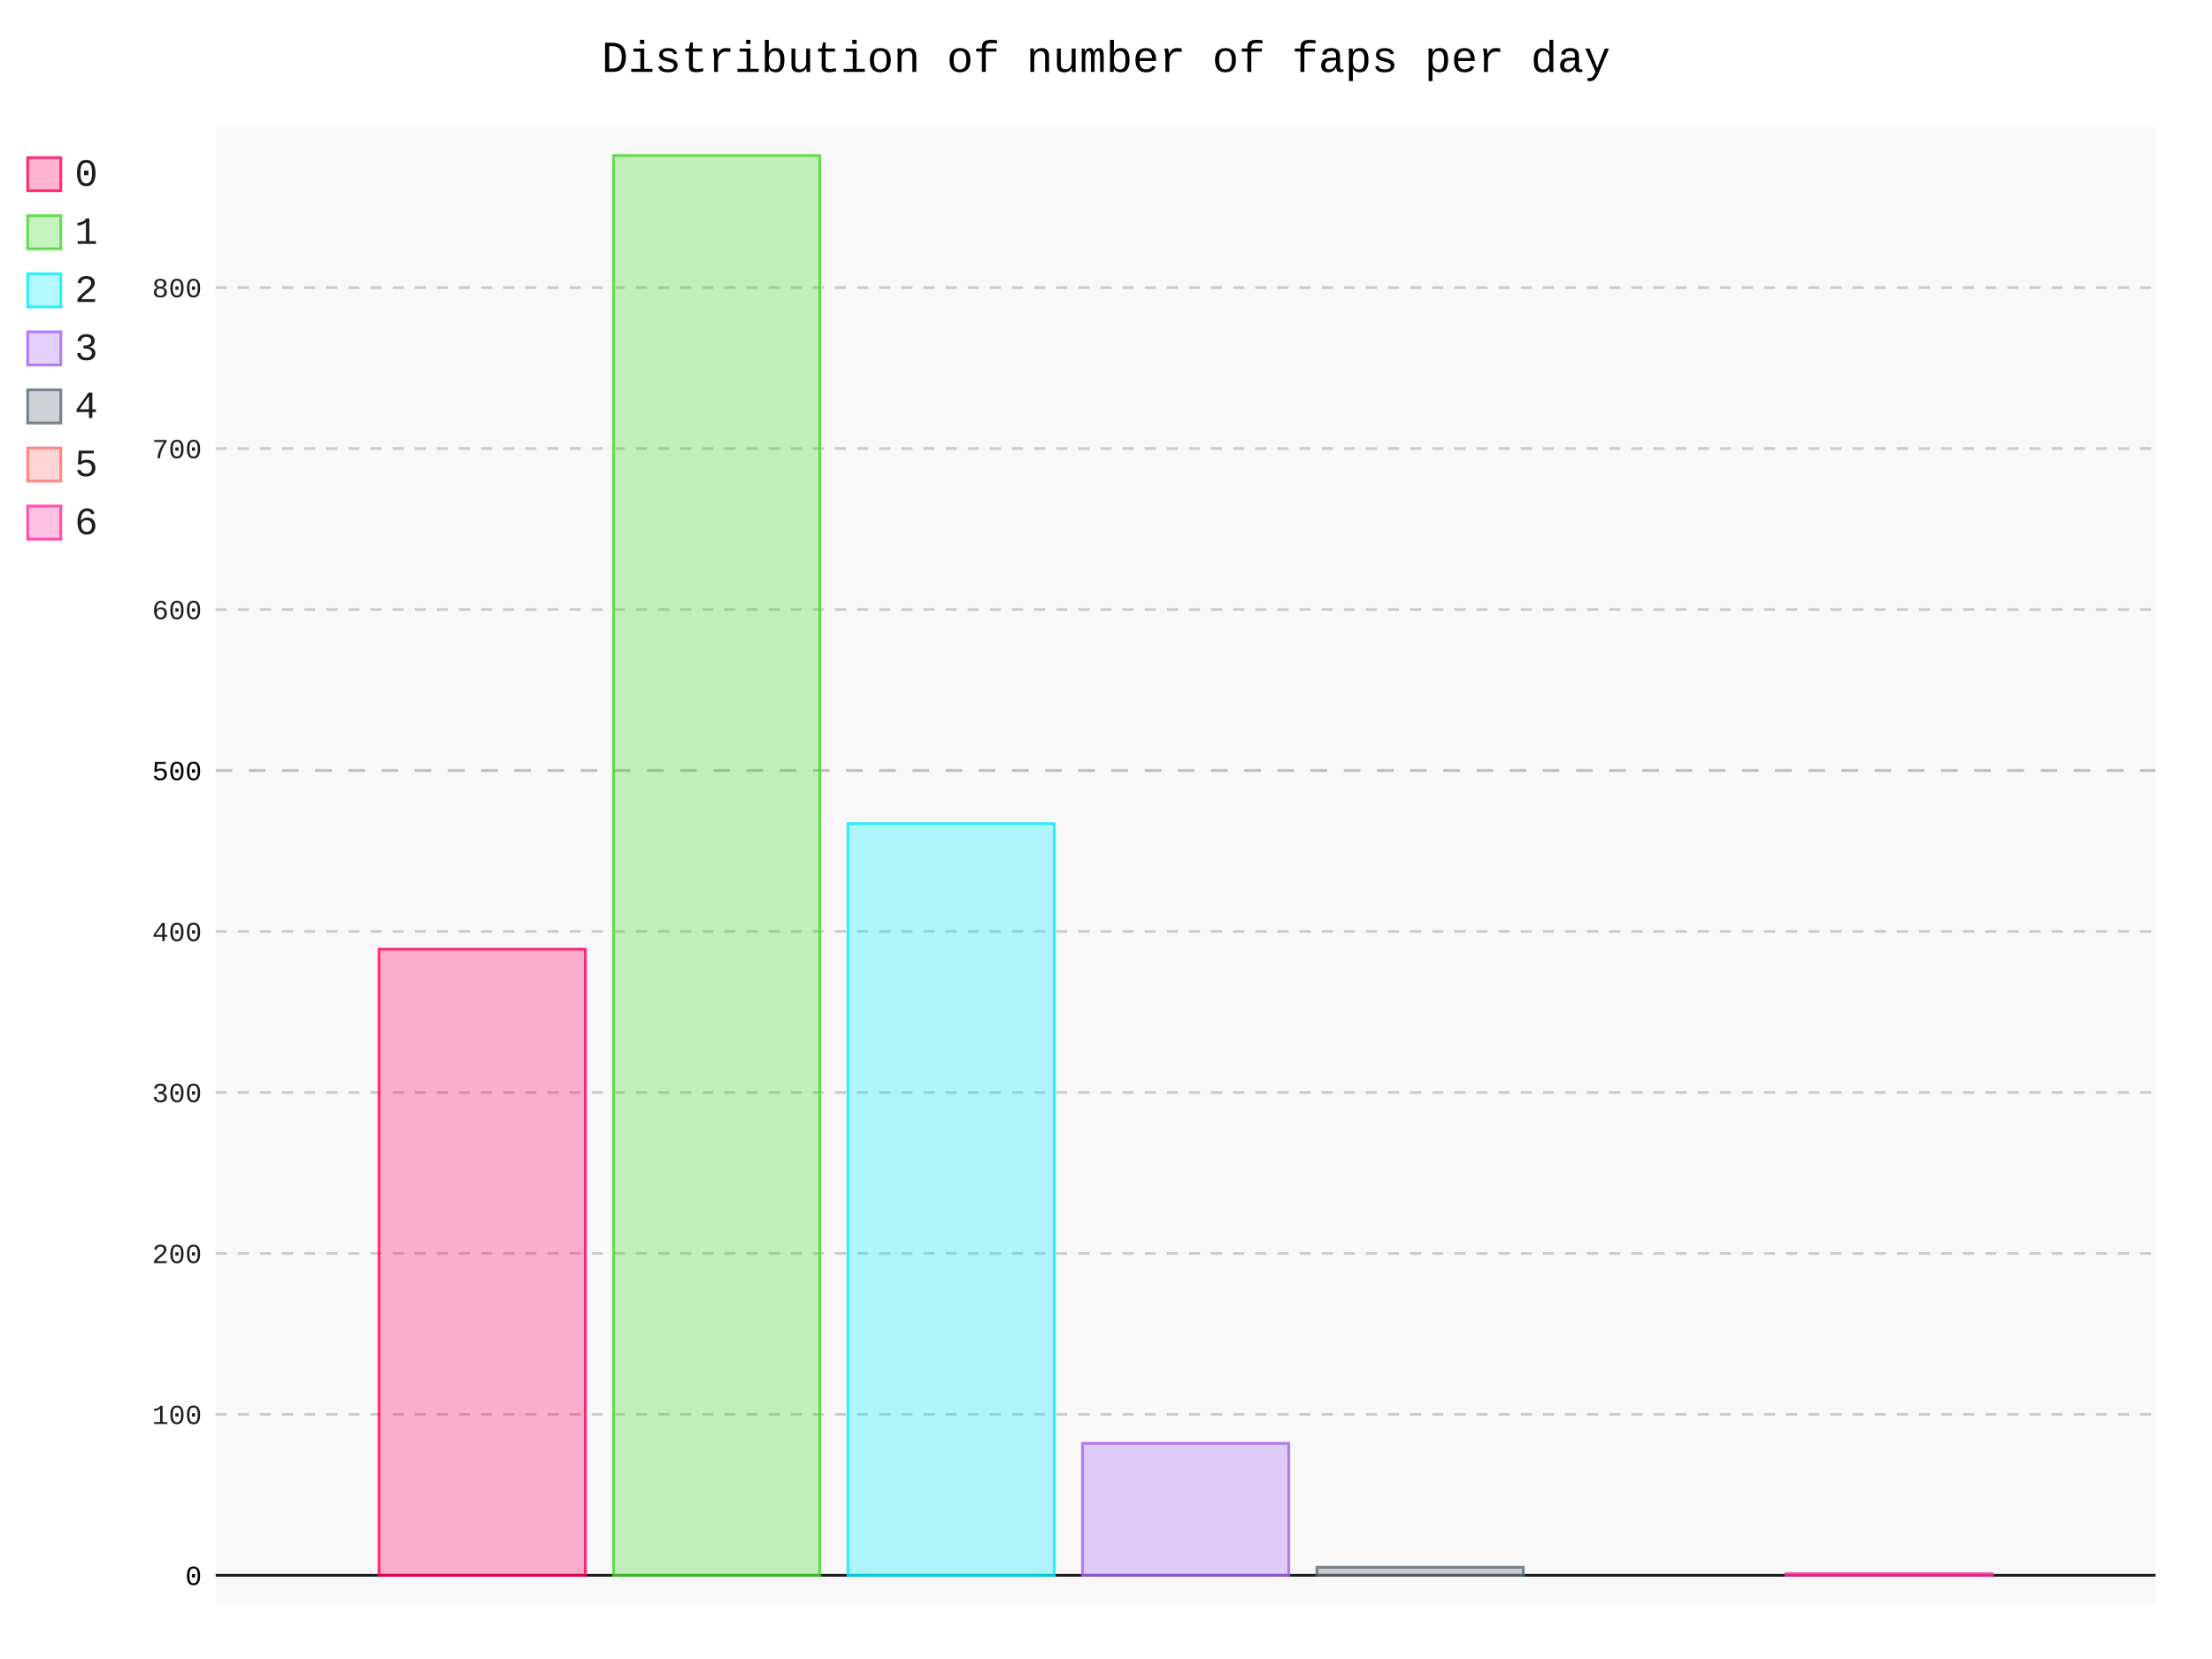
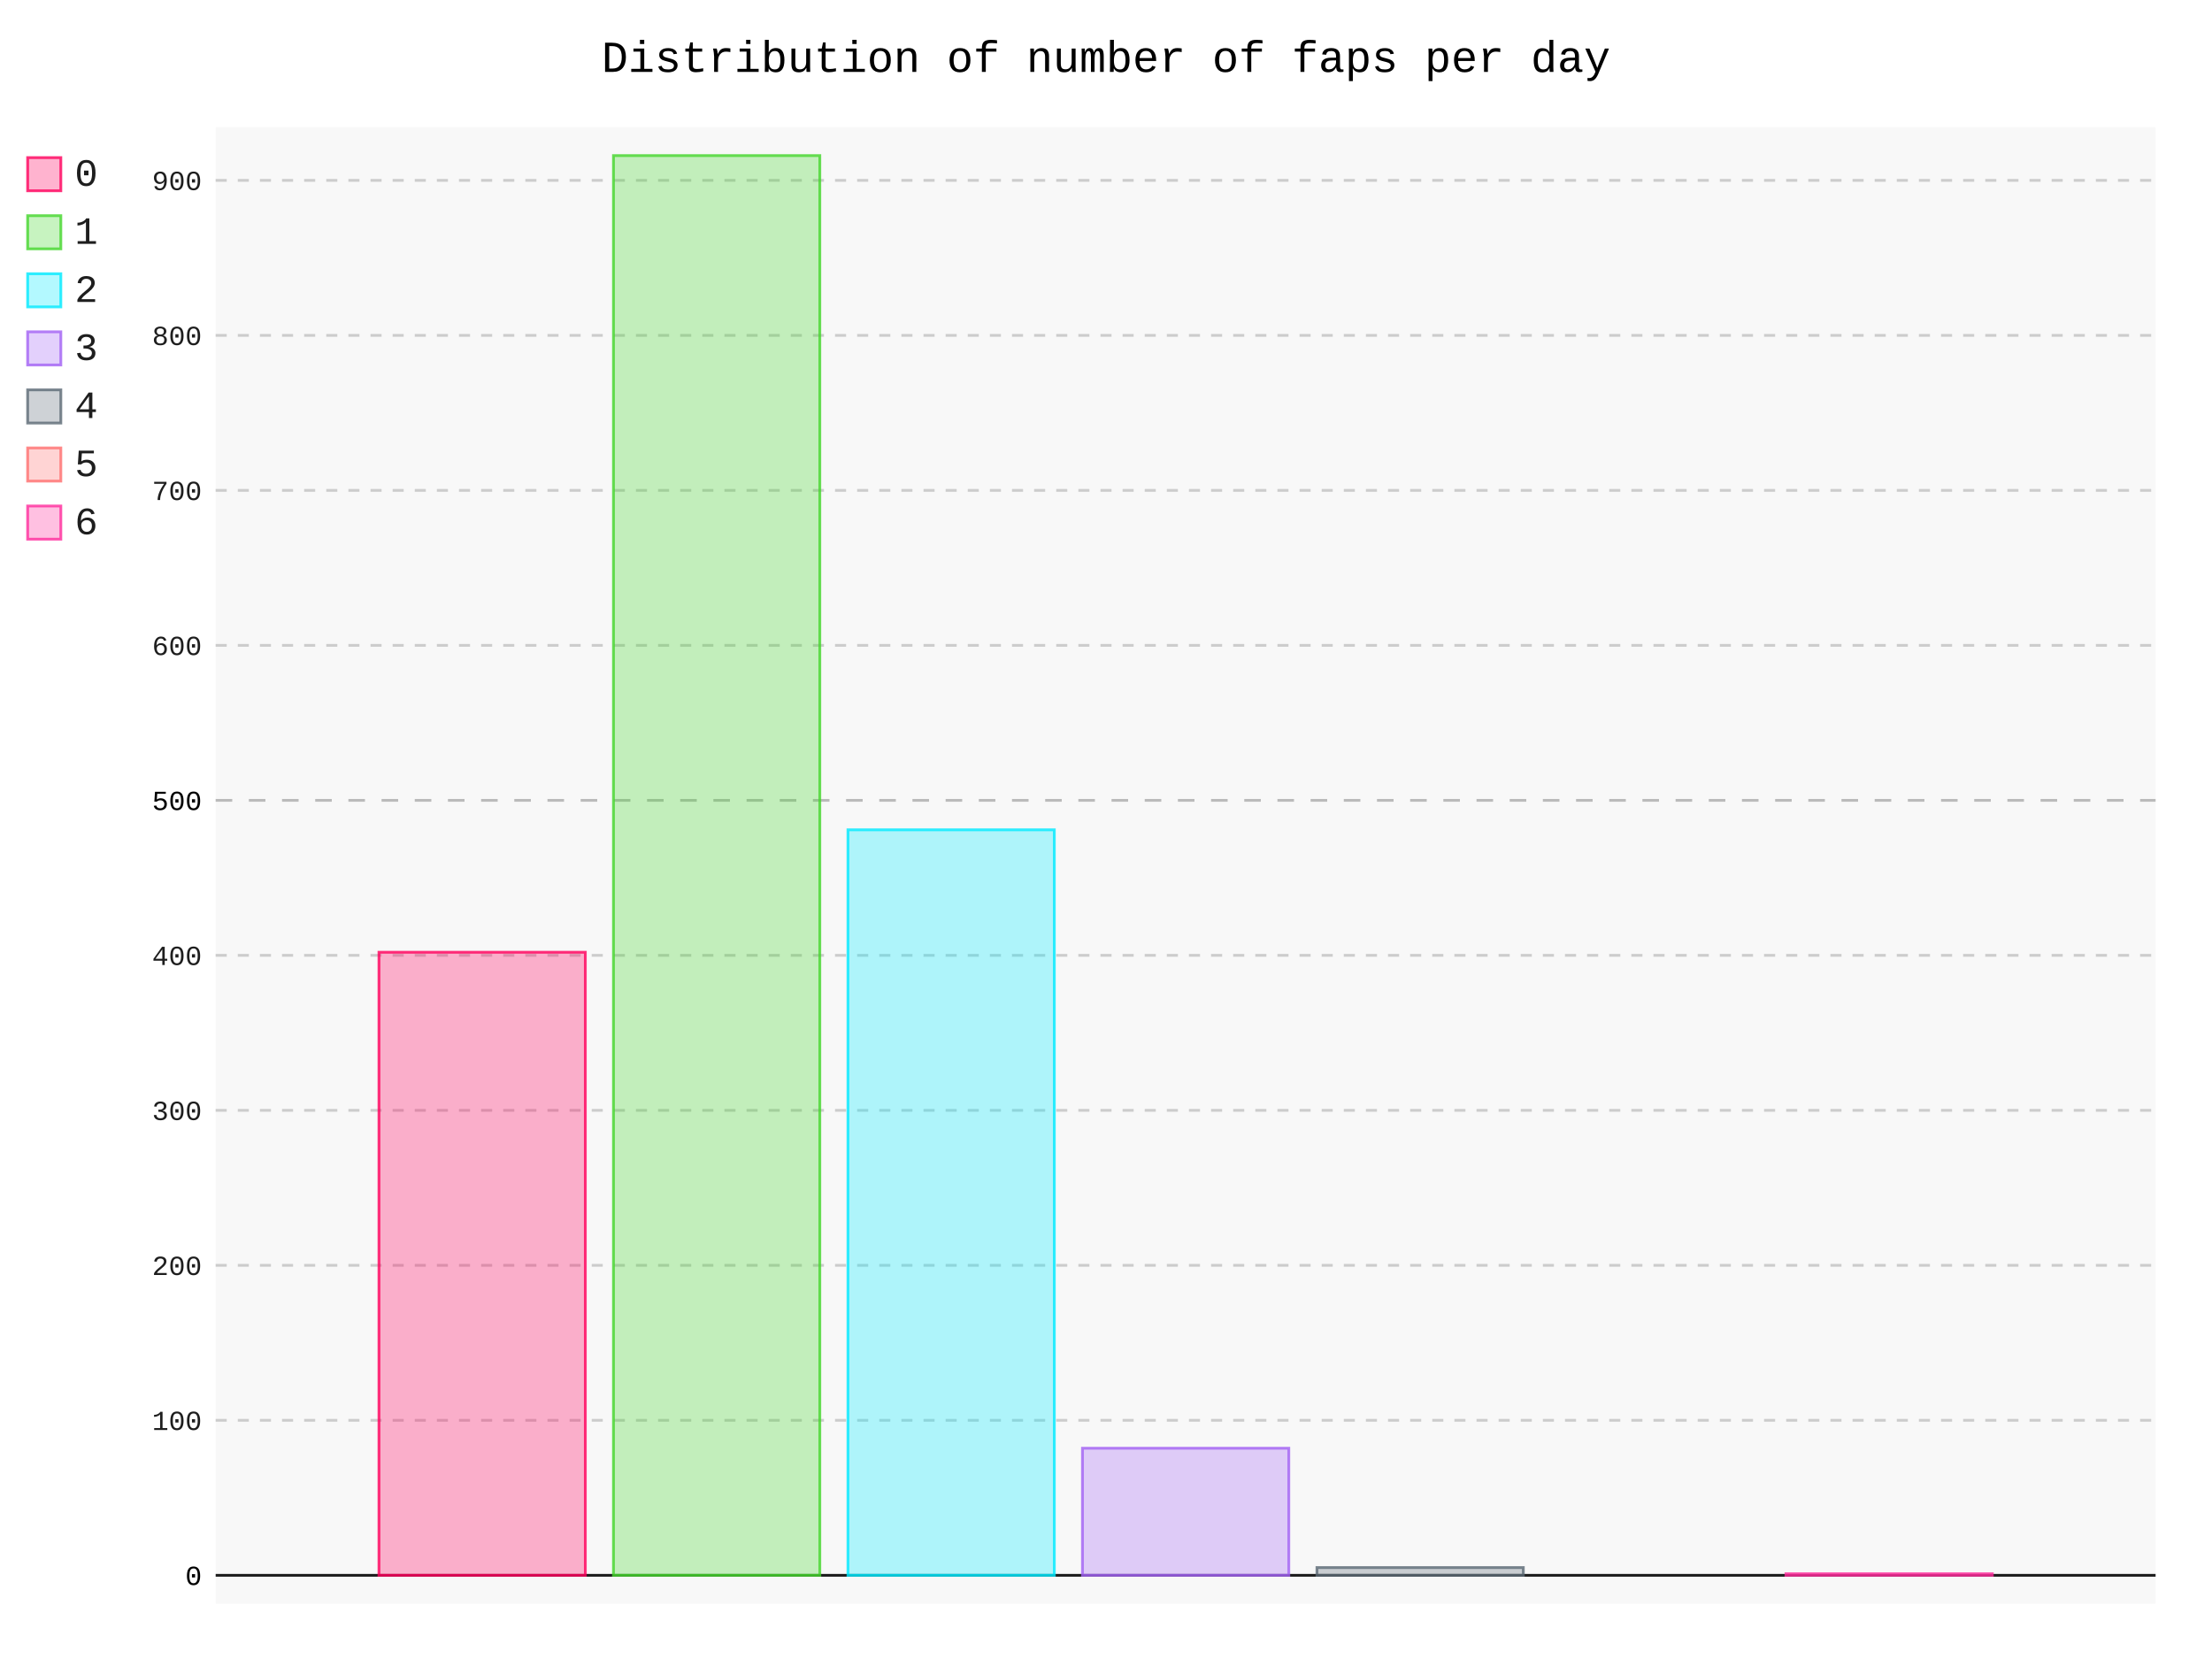
- <svg xmlns="http://www.w3.org/2000/svg" id="chart-cde4a969-3f3f-456d-bcc6-cdb371d3cc55" class="pygal-chart" viewBox="0 0 800 600">
+ <svg xmlns="http://www.w3.org/2000/svg" id="chart-7e1ea6f3-e761-4555-9214-dfa9a0bdd63e" class="pygal-chart" viewBox="0 0 800 600">
  <defs>
-     <style type="text/css">#chart-cde4a969-3f3f-456d-bcc6-cdb371d3cc55{-webkit-user-select:none;-webkit-font-smoothing:antialiased;font-family:Consolas,"Liberation Mono",Menlo,Courier,monospace}#chart-cde4a969-3f3f-456d-bcc6-cdb371d3cc55 .title{font-family:Consolas,"Liberation Mono",Menlo,Courier,monospace;font-size:16px}#chart-cde4a969-3f3f-456d-bcc6-cdb371d3cc55 .legends .legend text{font-family:Consolas,"Liberation Mono",Menlo,Courier,monospace;font-size:14px}#chart-cde4a969-3f3f-456d-bcc6-cdb371d3cc55 .axis text{font-family:Consolas,"Liberation Mono",Menlo,Courier,monospace;font-size:10px}#chart-cde4a969-3f3f-456d-bcc6-cdb371d3cc55 .axis text.major{font-family:Consolas,"Liberation Mono",Menlo,Courier,monospace;font-size:10px}#chart-cde4a969-3f3f-456d-bcc6-cdb371d3cc55 .text-overlay text.value{font-family:Consolas,"Liberation Mono",Menlo,Courier,monospace;font-size:16px}#chart-cde4a969-3f3f-456d-bcc6-cdb371d3cc55 .text-overlay text.label{font-family:Consolas,"Liberation Mono",Menlo,Courier,monospace;font-size:10px}#chart-cde4a969-3f3f-456d-bcc6-cdb371d3cc55 .tooltip{font-family:Consolas,"Liberation Mono",Menlo,Courier,monospace;font-size:14px}#chart-cde4a969-3f3f-456d-bcc6-cdb371d3cc55 text.no_data{font-family:Consolas,"Liberation Mono",Menlo,Courier,monospace;font-size:64px}
- #chart-cde4a969-3f3f-456d-bcc6-cdb371d3cc55{background-color:transparent}#chart-cde4a969-3f3f-456d-bcc6-cdb371d3cc55 path,#chart-cde4a969-3f3f-456d-bcc6-cdb371d3cc55 line,#chart-cde4a969-3f3f-456d-bcc6-cdb371d3cc55 rect,#chart-cde4a969-3f3f-456d-bcc6-cdb371d3cc55 circle{-webkit-transition:0.3s ease-out;-moz-transition:0.3s ease-out;transition:0.3s ease-out}#chart-cde4a969-3f3f-456d-bcc6-cdb371d3cc55 .graph &gt; .background{fill:transparent}#chart-cde4a969-3f3f-456d-bcc6-cdb371d3cc55 .plot &gt; .background{fill:#f8f8f8}#chart-cde4a969-3f3f-456d-bcc6-cdb371d3cc55 .graph{fill:rgba(30,30,30,1)}#chart-cde4a969-3f3f-456d-bcc6-cdb371d3cc55 text.no_data{fill:rgba(0,0,0,1)}#chart-cde4a969-3f3f-456d-bcc6-cdb371d3cc55 .title{fill:rgba(0,0,0,1)}#chart-cde4a969-3f3f-456d-bcc6-cdb371d3cc55 .legends .legend text{fill:rgba(30,30,30,1)}#chart-cde4a969-3f3f-456d-bcc6-cdb371d3cc55 .legends .legend:hover text{fill:rgba(0,0,0,1)}#chart-cde4a969-3f3f-456d-bcc6-cdb371d3cc55 .axis .line{stroke:rgba(0,0,0,1)}#chart-cde4a969-3f3f-456d-bcc6-cdb371d3cc55 .axis .guide.line{stroke:#aaa}#chart-cde4a969-3f3f-456d-bcc6-cdb371d3cc55 .axis .major.line{stroke:rgba(30,30,30,1)}#chart-cde4a969-3f3f-456d-bcc6-cdb371d3cc55 .axis text.major{fill:rgba(0,0,0,1)}#chart-cde4a969-3f3f-456d-bcc6-cdb371d3cc55 .axis.y .guides:hover .guide.line,#chart-cde4a969-3f3f-456d-bcc6-cdb371d3cc55 .line-graph .axis.x .guides:hover .guide.line,#chart-cde4a969-3f3f-456d-bcc6-cdb371d3cc55 .stackedline-graph .axis.x .guides:hover .guide.line,#chart-cde4a969-3f3f-456d-bcc6-cdb371d3cc55 .xy-graph .axis.x .guides:hover .guide.line{stroke:rgba(0,0,0,1)}#chart-cde4a969-3f3f-456d-bcc6-cdb371d3cc55 .axis .guides:hover text{fill:rgba(0,0,0,1)}#chart-cde4a969-3f3f-456d-bcc6-cdb371d3cc55 .reactive{fill-opacity:.3;stroke-opacity:.8;stroke-width:1}#chart-cde4a969-3f3f-456d-bcc6-cdb371d3cc55 .ci{stroke:rgba(30,30,30,1)}#chart-cde4a969-3f3f-456d-bcc6-cdb371d3cc55 .reactive.active,#chart-cde4a969-3f3f-456d-bcc6-cdb371d3cc55 .active .reactive{fill-opacity:.8;stroke-opacity:.95;stroke-width:4}#chart-cde4a969-3f3f-456d-bcc6-cdb371d3cc55 .ci .reactive.active{stroke-width:1.5}#chart-cde4a969-3f3f-456d-bcc6-cdb371d3cc55 .series text{fill:rgba(0,0,0,1)}#chart-cde4a969-3f3f-456d-bcc6-cdb371d3cc55 .tooltip rect{fill:#f8f8f8;stroke:rgba(0,0,0,1);-webkit-transition:opacity 0.3s ease-out;-moz-transition:opacity 0.3s ease-out;transition:opacity 0.3s ease-out}#chart-cde4a969-3f3f-456d-bcc6-cdb371d3cc55 .tooltip .label{fill:rgba(30,30,30,1)}#chart-cde4a969-3f3f-456d-bcc6-cdb371d3cc55 .tooltip .label{fill:rgba(30,30,30,1)}#chart-cde4a969-3f3f-456d-bcc6-cdb371d3cc55 .tooltip .legend{font-size:.8em;fill:#aaa}#chart-cde4a969-3f3f-456d-bcc6-cdb371d3cc55 .tooltip .x_label{font-size:.6em;fill:rgba(0,0,0,1)}#chart-cde4a969-3f3f-456d-bcc6-cdb371d3cc55 .tooltip .xlink{font-size:.5em;text-decoration:underline}#chart-cde4a969-3f3f-456d-bcc6-cdb371d3cc55 .tooltip .value{font-size:1.5em}#chart-cde4a969-3f3f-456d-bcc6-cdb371d3cc55 .bound{font-size:.5em}#chart-cde4a969-3f3f-456d-bcc6-cdb371d3cc55 .max-value{font-size:.75em;fill:#aaa}#chart-cde4a969-3f3f-456d-bcc6-cdb371d3cc55 .map-element{fill:#f8f8f8;stroke:#aaa !important}#chart-cde4a969-3f3f-456d-bcc6-cdb371d3cc55 .map-element .reactive{fill-opacity:inherit;stroke-opacity:inherit}#chart-cde4a969-3f3f-456d-bcc6-cdb371d3cc55 .color-0,#chart-cde4a969-3f3f-456d-bcc6-cdb371d3cc55 .color-0 a:visited{stroke:#ff005d;fill:#ff005d}#chart-cde4a969-3f3f-456d-bcc6-cdb371d3cc55 .color-1,#chart-cde4a969-3f3f-456d-bcc6-cdb371d3cc55 .color-1 a:visited{stroke:#44d62c;fill:#44d62c}#chart-cde4a969-3f3f-456d-bcc6-cdb371d3cc55 .color-2,#chart-cde4a969-3f3f-456d-bcc6-cdb371d3cc55 .color-2 a:visited{stroke:#00eaff;fill:#00eaff}#chart-cde4a969-3f3f-456d-bcc6-cdb371d3cc55 .color-3,#chart-cde4a969-3f3f-456d-bcc6-cdb371d3cc55 .color-3 a:visited{stroke:#a262f4;fill:#a262f4}#chart-cde4a969-3f3f-456d-bcc6-cdb371d3cc55 .color-4,#chart-cde4a969-3f3f-456d-bcc6-cdb371d3cc55 .color-4 a:visited{stroke:#5c6975;fill:#5c6975}#chart-cde4a969-3f3f-456d-bcc6-cdb371d3cc55 .color-5,#chart-cde4a969-3f3f-456d-bcc6-cdb371d3cc55 .color-5 a:visited{stroke:#ff6e6e;fill:#ff6e6e}#chart-cde4a969-3f3f-456d-bcc6-cdb371d3cc55 .color-6,#chart-cde4a969-3f3f-456d-bcc6-cdb371d3cc55 .color-6 a:visited{stroke:#ff2c9c;fill:#ff2c9c}#chart-cde4a969-3f3f-456d-bcc6-cdb371d3cc55 .text-overlay .color-0 text{fill:black}#chart-cde4a969-3f3f-456d-bcc6-cdb371d3cc55 .text-overlay .color-1 text{fill:black}#chart-cde4a969-3f3f-456d-bcc6-cdb371d3cc55 .text-overlay .color-2 text{fill:black}#chart-cde4a969-3f3f-456d-bcc6-cdb371d3cc55 .text-overlay .color-3 text{fill:black}#chart-cde4a969-3f3f-456d-bcc6-cdb371d3cc55 .text-overlay .color-4 text{fill:black}#chart-cde4a969-3f3f-456d-bcc6-cdb371d3cc55 .text-overlay .color-5 text{fill:black}#chart-cde4a969-3f3f-456d-bcc6-cdb371d3cc55 .text-overlay .color-6 text{fill:black}
- #chart-cde4a969-3f3f-456d-bcc6-cdb371d3cc55 text.no_data{text-anchor:middle}#chart-cde4a969-3f3f-456d-bcc6-cdb371d3cc55 .guide.line{fill:none}#chart-cde4a969-3f3f-456d-bcc6-cdb371d3cc55 .centered{text-anchor:middle}#chart-cde4a969-3f3f-456d-bcc6-cdb371d3cc55 .title{text-anchor:middle}#chart-cde4a969-3f3f-456d-bcc6-cdb371d3cc55 .legends .legend text{fill-opacity:1}#chart-cde4a969-3f3f-456d-bcc6-cdb371d3cc55 .axis.x text{text-anchor:middle}#chart-cde4a969-3f3f-456d-bcc6-cdb371d3cc55 .axis.x:not(.web) text[transform]{text-anchor:start}#chart-cde4a969-3f3f-456d-bcc6-cdb371d3cc55 .axis.x:not(.web) text[transform].backwards{text-anchor:end}#chart-cde4a969-3f3f-456d-bcc6-cdb371d3cc55 .axis.y text{text-anchor:end}#chart-cde4a969-3f3f-456d-bcc6-cdb371d3cc55 .axis.y text[transform].backwards{text-anchor:start}#chart-cde4a969-3f3f-456d-bcc6-cdb371d3cc55 .axis.y2 text{text-anchor:start}#chart-cde4a969-3f3f-456d-bcc6-cdb371d3cc55 .axis.y2 text[transform].backwards{text-anchor:end}#chart-cde4a969-3f3f-456d-bcc6-cdb371d3cc55 .axis .guide.line{stroke-dasharray:4,4;stroke:#ccc}#chart-cde4a969-3f3f-456d-bcc6-cdb371d3cc55 .axis .major.guide.line{stroke-dasharray:6,6;stroke:#bbb}#chart-cde4a969-3f3f-456d-bcc6-cdb371d3cc55 .horizontal .axis.y .guide.line,#chart-cde4a969-3f3f-456d-bcc6-cdb371d3cc55 .horizontal .axis.y2 .guide.line,#chart-cde4a969-3f3f-456d-bcc6-cdb371d3cc55 .vertical .axis.x .guide.line{opacity:0}#chart-cde4a969-3f3f-456d-bcc6-cdb371d3cc55 .horizontal .axis.always_show .guide.line,#chart-cde4a969-3f3f-456d-bcc6-cdb371d3cc55 .vertical .axis.always_show .guide.line{opacity:1 !important}#chart-cde4a969-3f3f-456d-bcc6-cdb371d3cc55 .axis.y .guides:hover .guide.line,#chart-cde4a969-3f3f-456d-bcc6-cdb371d3cc55 .axis.y2 .guides:hover .guide.line,#chart-cde4a969-3f3f-456d-bcc6-cdb371d3cc55 .axis.x .guides:hover .guide.line{opacity:1}#chart-cde4a969-3f3f-456d-bcc6-cdb371d3cc55 .axis .guides:hover text{opacity:1}#chart-cde4a969-3f3f-456d-bcc6-cdb371d3cc55 .nofill{fill:none}#chart-cde4a969-3f3f-456d-bcc6-cdb371d3cc55 .subtle-fill{fill-opacity:.2}#chart-cde4a969-3f3f-456d-bcc6-cdb371d3cc55 .dot{stroke-width:1px;fill-opacity:1;stroke-opacity:1}#chart-cde4a969-3f3f-456d-bcc6-cdb371d3cc55 .dot.active{stroke-width:5px}#chart-cde4a969-3f3f-456d-bcc6-cdb371d3cc55 .dot.negative{fill:transparent}#chart-cde4a969-3f3f-456d-bcc6-cdb371d3cc55 text,#chart-cde4a969-3f3f-456d-bcc6-cdb371d3cc55 tspan{stroke:none !important}#chart-cde4a969-3f3f-456d-bcc6-cdb371d3cc55 .series text.active{opacity:1}#chart-cde4a969-3f3f-456d-bcc6-cdb371d3cc55 .tooltip rect{fill-opacity:.95;stroke-width:.5}#chart-cde4a969-3f3f-456d-bcc6-cdb371d3cc55 .tooltip text{fill-opacity:1}#chart-cde4a969-3f3f-456d-bcc6-cdb371d3cc55 .showable{visibility:hidden}#chart-cde4a969-3f3f-456d-bcc6-cdb371d3cc55 .showable.shown{visibility:visible}#chart-cde4a969-3f3f-456d-bcc6-cdb371d3cc55 .gauge-background{fill:rgba(240,240,240,1);stroke:none}#chart-cde4a969-3f3f-456d-bcc6-cdb371d3cc55 .bg-lines{stroke:transparent;stroke-width:2px}</style>
+     <style type="text/css">#chart-7e1ea6f3-e761-4555-9214-dfa9a0bdd63e{-webkit-user-select:none;-webkit-font-smoothing:antialiased;font-family:Consolas,"Liberation Mono",Menlo,Courier,monospace}#chart-7e1ea6f3-e761-4555-9214-dfa9a0bdd63e .title{font-family:Consolas,"Liberation Mono",Menlo,Courier,monospace;font-size:16px}#chart-7e1ea6f3-e761-4555-9214-dfa9a0bdd63e .legends .legend text{font-family:Consolas,"Liberation Mono",Menlo,Courier,monospace;font-size:14px}#chart-7e1ea6f3-e761-4555-9214-dfa9a0bdd63e .axis text{font-family:Consolas,"Liberation Mono",Menlo,Courier,monospace;font-size:10px}#chart-7e1ea6f3-e761-4555-9214-dfa9a0bdd63e .axis text.major{font-family:Consolas,"Liberation Mono",Menlo,Courier,monospace;font-size:10px}#chart-7e1ea6f3-e761-4555-9214-dfa9a0bdd63e .text-overlay text.value{font-family:Consolas,"Liberation Mono",Menlo,Courier,monospace;font-size:16px}#chart-7e1ea6f3-e761-4555-9214-dfa9a0bdd63e .text-overlay text.label{font-family:Consolas,"Liberation Mono",Menlo,Courier,monospace;font-size:10px}#chart-7e1ea6f3-e761-4555-9214-dfa9a0bdd63e .tooltip{font-family:Consolas,"Liberation Mono",Menlo,Courier,monospace;font-size:14px}#chart-7e1ea6f3-e761-4555-9214-dfa9a0bdd63e text.no_data{font-family:Consolas,"Liberation Mono",Menlo,Courier,monospace;font-size:64px}
+ #chart-7e1ea6f3-e761-4555-9214-dfa9a0bdd63e{background-color:transparent}#chart-7e1ea6f3-e761-4555-9214-dfa9a0bdd63e path,#chart-7e1ea6f3-e761-4555-9214-dfa9a0bdd63e line,#chart-7e1ea6f3-e761-4555-9214-dfa9a0bdd63e rect,#chart-7e1ea6f3-e761-4555-9214-dfa9a0bdd63e circle{-webkit-transition:0.3s ease-out;-moz-transition:0.3s ease-out;transition:0.3s ease-out}#chart-7e1ea6f3-e761-4555-9214-dfa9a0bdd63e .graph &gt; .background{fill:transparent}#chart-7e1ea6f3-e761-4555-9214-dfa9a0bdd63e .plot &gt; .background{fill:#f8f8f8}#chart-7e1ea6f3-e761-4555-9214-dfa9a0bdd63e .graph{fill:rgba(30,30,30,1)}#chart-7e1ea6f3-e761-4555-9214-dfa9a0bdd63e text.no_data{fill:rgba(0,0,0,1)}#chart-7e1ea6f3-e761-4555-9214-dfa9a0bdd63e .title{fill:rgba(0,0,0,1)}#chart-7e1ea6f3-e761-4555-9214-dfa9a0bdd63e .legends .legend text{fill:rgba(30,30,30,1)}#chart-7e1ea6f3-e761-4555-9214-dfa9a0bdd63e .legends .legend:hover text{fill:rgba(0,0,0,1)}#chart-7e1ea6f3-e761-4555-9214-dfa9a0bdd63e .axis .line{stroke:rgba(0,0,0,1)}#chart-7e1ea6f3-e761-4555-9214-dfa9a0bdd63e .axis .guide.line{stroke:#aaa}#chart-7e1ea6f3-e761-4555-9214-dfa9a0bdd63e .axis .major.line{stroke:rgba(30,30,30,1)}#chart-7e1ea6f3-e761-4555-9214-dfa9a0bdd63e .axis text.major{fill:rgba(0,0,0,1)}#chart-7e1ea6f3-e761-4555-9214-dfa9a0bdd63e .axis.y .guides:hover .guide.line,#chart-7e1ea6f3-e761-4555-9214-dfa9a0bdd63e .line-graph .axis.x .guides:hover .guide.line,#chart-7e1ea6f3-e761-4555-9214-dfa9a0bdd63e .stackedline-graph .axis.x .guides:hover .guide.line,#chart-7e1ea6f3-e761-4555-9214-dfa9a0bdd63e .xy-graph .axis.x .guides:hover .guide.line{stroke:rgba(0,0,0,1)}#chart-7e1ea6f3-e761-4555-9214-dfa9a0bdd63e .axis .guides:hover text{fill:rgba(0,0,0,1)}#chart-7e1ea6f3-e761-4555-9214-dfa9a0bdd63e .reactive{fill-opacity:.3;stroke-opacity:.8;stroke-width:1}#chart-7e1ea6f3-e761-4555-9214-dfa9a0bdd63e .ci{stroke:rgba(30,30,30,1)}#chart-7e1ea6f3-e761-4555-9214-dfa9a0bdd63e .reactive.active,#chart-7e1ea6f3-e761-4555-9214-dfa9a0bdd63e .active .reactive{fill-opacity:.8;stroke-opacity:.95;stroke-width:4}#chart-7e1ea6f3-e761-4555-9214-dfa9a0bdd63e .ci .reactive.active{stroke-width:1.5}#chart-7e1ea6f3-e761-4555-9214-dfa9a0bdd63e .series text{fill:rgba(0,0,0,1)}#chart-7e1ea6f3-e761-4555-9214-dfa9a0bdd63e .tooltip rect{fill:#f8f8f8;stroke:rgba(0,0,0,1);-webkit-transition:opacity 0.3s ease-out;-moz-transition:opacity 0.3s ease-out;transition:opacity 0.3s ease-out}#chart-7e1ea6f3-e761-4555-9214-dfa9a0bdd63e .tooltip .label{fill:rgba(30,30,30,1)}#chart-7e1ea6f3-e761-4555-9214-dfa9a0bdd63e .tooltip .label{fill:rgba(30,30,30,1)}#chart-7e1ea6f3-e761-4555-9214-dfa9a0bdd63e .tooltip .legend{font-size:.8em;fill:#aaa}#chart-7e1ea6f3-e761-4555-9214-dfa9a0bdd63e .tooltip .x_label{font-size:.6em;fill:rgba(0,0,0,1)}#chart-7e1ea6f3-e761-4555-9214-dfa9a0bdd63e .tooltip .xlink{font-size:.5em;text-decoration:underline}#chart-7e1ea6f3-e761-4555-9214-dfa9a0bdd63e .tooltip .value{font-size:1.5em}#chart-7e1ea6f3-e761-4555-9214-dfa9a0bdd63e .bound{font-size:.5em}#chart-7e1ea6f3-e761-4555-9214-dfa9a0bdd63e .max-value{font-size:.75em;fill:#aaa}#chart-7e1ea6f3-e761-4555-9214-dfa9a0bdd63e .map-element{fill:#f8f8f8;stroke:#aaa !important}#chart-7e1ea6f3-e761-4555-9214-dfa9a0bdd63e .map-element .reactive{fill-opacity:inherit;stroke-opacity:inherit}#chart-7e1ea6f3-e761-4555-9214-dfa9a0bdd63e .color-0,#chart-7e1ea6f3-e761-4555-9214-dfa9a0bdd63e .color-0 a:visited{stroke:#ff005d;fill:#ff005d}#chart-7e1ea6f3-e761-4555-9214-dfa9a0bdd63e .color-1,#chart-7e1ea6f3-e761-4555-9214-dfa9a0bdd63e .color-1 a:visited{stroke:#44d62c;fill:#44d62c}#chart-7e1ea6f3-e761-4555-9214-dfa9a0bdd63e .color-2,#chart-7e1ea6f3-e761-4555-9214-dfa9a0bdd63e .color-2 a:visited{stroke:#00eaff;fill:#00eaff}#chart-7e1ea6f3-e761-4555-9214-dfa9a0bdd63e .color-3,#chart-7e1ea6f3-e761-4555-9214-dfa9a0bdd63e .color-3 a:visited{stroke:#a262f4;fill:#a262f4}#chart-7e1ea6f3-e761-4555-9214-dfa9a0bdd63e .color-4,#chart-7e1ea6f3-e761-4555-9214-dfa9a0bdd63e .color-4 a:visited{stroke:#5c6975;fill:#5c6975}#chart-7e1ea6f3-e761-4555-9214-dfa9a0bdd63e .color-5,#chart-7e1ea6f3-e761-4555-9214-dfa9a0bdd63e .color-5 a:visited{stroke:#ff6e6e;fill:#ff6e6e}#chart-7e1ea6f3-e761-4555-9214-dfa9a0bdd63e .color-6,#chart-7e1ea6f3-e761-4555-9214-dfa9a0bdd63e .color-6 a:visited{stroke:#ff2c9c;fill:#ff2c9c}#chart-7e1ea6f3-e761-4555-9214-dfa9a0bdd63e .text-overlay .color-0 text{fill:black}#chart-7e1ea6f3-e761-4555-9214-dfa9a0bdd63e .text-overlay .color-1 text{fill:black}#chart-7e1ea6f3-e761-4555-9214-dfa9a0bdd63e .text-overlay .color-2 text{fill:black}#chart-7e1ea6f3-e761-4555-9214-dfa9a0bdd63e .text-overlay .color-3 text{fill:black}#chart-7e1ea6f3-e761-4555-9214-dfa9a0bdd63e .text-overlay .color-4 text{fill:black}#chart-7e1ea6f3-e761-4555-9214-dfa9a0bdd63e .text-overlay .color-5 text{fill:black}#chart-7e1ea6f3-e761-4555-9214-dfa9a0bdd63e .text-overlay .color-6 text{fill:black}
+ #chart-7e1ea6f3-e761-4555-9214-dfa9a0bdd63e text.no_data{text-anchor:middle}#chart-7e1ea6f3-e761-4555-9214-dfa9a0bdd63e .guide.line{fill:none}#chart-7e1ea6f3-e761-4555-9214-dfa9a0bdd63e .centered{text-anchor:middle}#chart-7e1ea6f3-e761-4555-9214-dfa9a0bdd63e .title{text-anchor:middle}#chart-7e1ea6f3-e761-4555-9214-dfa9a0bdd63e .legends .legend text{fill-opacity:1}#chart-7e1ea6f3-e761-4555-9214-dfa9a0bdd63e .axis.x text{text-anchor:middle}#chart-7e1ea6f3-e761-4555-9214-dfa9a0bdd63e .axis.x:not(.web) text[transform]{text-anchor:start}#chart-7e1ea6f3-e761-4555-9214-dfa9a0bdd63e .axis.x:not(.web) text[transform].backwards{text-anchor:end}#chart-7e1ea6f3-e761-4555-9214-dfa9a0bdd63e .axis.y text{text-anchor:end}#chart-7e1ea6f3-e761-4555-9214-dfa9a0bdd63e .axis.y text[transform].backwards{text-anchor:start}#chart-7e1ea6f3-e761-4555-9214-dfa9a0bdd63e .axis.y2 text{text-anchor:start}#chart-7e1ea6f3-e761-4555-9214-dfa9a0bdd63e .axis.y2 text[transform].backwards{text-anchor:end}#chart-7e1ea6f3-e761-4555-9214-dfa9a0bdd63e .axis .guide.line{stroke-dasharray:4,4;stroke:#ccc}#chart-7e1ea6f3-e761-4555-9214-dfa9a0bdd63e .axis .major.guide.line{stroke-dasharray:6,6;stroke:#bbb}#chart-7e1ea6f3-e761-4555-9214-dfa9a0bdd63e .horizontal .axis.y .guide.line,#chart-7e1ea6f3-e761-4555-9214-dfa9a0bdd63e .horizontal .axis.y2 .guide.line,#chart-7e1ea6f3-e761-4555-9214-dfa9a0bdd63e .vertical .axis.x .guide.line{opacity:0}#chart-7e1ea6f3-e761-4555-9214-dfa9a0bdd63e .horizontal .axis.always_show .guide.line,#chart-7e1ea6f3-e761-4555-9214-dfa9a0bdd63e .vertical .axis.always_show .guide.line{opacity:1 !important}#chart-7e1ea6f3-e761-4555-9214-dfa9a0bdd63e .axis.y .guides:hover .guide.line,#chart-7e1ea6f3-e761-4555-9214-dfa9a0bdd63e .axis.y2 .guides:hover .guide.line,#chart-7e1ea6f3-e761-4555-9214-dfa9a0bdd63e .axis.x .guides:hover .guide.line{opacity:1}#chart-7e1ea6f3-e761-4555-9214-dfa9a0bdd63e .axis .guides:hover text{opacity:1}#chart-7e1ea6f3-e761-4555-9214-dfa9a0bdd63e .nofill{fill:none}#chart-7e1ea6f3-e761-4555-9214-dfa9a0bdd63e .subtle-fill{fill-opacity:.2}#chart-7e1ea6f3-e761-4555-9214-dfa9a0bdd63e .dot{stroke-width:1px;fill-opacity:1;stroke-opacity:1}#chart-7e1ea6f3-e761-4555-9214-dfa9a0bdd63e .dot.active{stroke-width:5px}#chart-7e1ea6f3-e761-4555-9214-dfa9a0bdd63e .dot.negative{fill:transparent}#chart-7e1ea6f3-e761-4555-9214-dfa9a0bdd63e text,#chart-7e1ea6f3-e761-4555-9214-dfa9a0bdd63e tspan{stroke:none !important}#chart-7e1ea6f3-e761-4555-9214-dfa9a0bdd63e .series text.active{opacity:1}#chart-7e1ea6f3-e761-4555-9214-dfa9a0bdd63e .tooltip rect{fill-opacity:.95;stroke-width:.5}#chart-7e1ea6f3-e761-4555-9214-dfa9a0bdd63e .tooltip text{fill-opacity:1}#chart-7e1ea6f3-e761-4555-9214-dfa9a0bdd63e .showable{visibility:hidden}#chart-7e1ea6f3-e761-4555-9214-dfa9a0bdd63e .showable.shown{visibility:visible}#chart-7e1ea6f3-e761-4555-9214-dfa9a0bdd63e .gauge-background{fill:rgba(240,240,240,1);stroke:none}#chart-7e1ea6f3-e761-4555-9214-dfa9a0bdd63e .bg-lines{stroke:transparent;stroke-width:2px}</style>
  </defs>
  <g class="graph bar-graph vertical">
    <rect x="0" y="0" width="800" height="600" class="background" />
    <g transform="translate(78, 46)" class="plot">
      <rect x="0" y="0" width="701.6" height="534" class="background" />
      <g class="axis y always_show">
        <g class="guides">
          <path d="M0 523.731 h701.6" class="axis major line" />
          <text x="-5" y="527.231" class="major">0</text>
        </g>
        <g class="guides">
-           <path d="M0 465.515 h701.6" class="guide line" />
-           <text x="-5" y="469.015" class="">100</text>
+           <path d="M0 467.676 h701.6" class="guide line" />
+           <text x="-5" y="471.176" class="">100</text>
        </g>
        <g class="guides">
-           <path d="M0 407.3 h701.6" class="guide line" />
-           <text x="-5" y="410.8" class="">200</text>
+           <path d="M0 411.621 h701.6" class="guide line" />
+           <text x="-5" y="415.121" class="">200</text>
        </g>
        <g class="guides">
-           <path d="M0 349.084 h701.6" class="guide line" />
-           <text x="-5" y="352.584" class="">300</text>
+           <path d="M0 355.567 h701.6" class="guide line" />
+           <text x="-5" y="359.067" class="">300</text>
        </g>
        <g class="guides">
-           <path d="M0 290.868 h701.6" class="guide line" />
-           <text x="-5" y="294.368" class="">400</text>
+           <path d="M0 299.512 h701.6" class="guide line" />
+           <text x="-5" y="303.012" class="">400</text>
        </g>
        <g class="guides">
-           <path d="M0 232.653 h701.6" class="major guide line" />
-           <text x="-5" y="236.153" class="major">500</text>
+           <path d="M0 243.457 h701.6" class="major guide line" />
+           <text x="-5" y="246.957" class="major">500</text>
        </g>
        <g class="guides">
-           <path d="M0 174.437 h701.6" class="guide line" />
-           <text x="-5" y="177.937" class="">600</text>
+           <path d="M0 187.402 h701.6" class="guide line" />
+           <text x="-5" y="190.902" class="">600</text>
        </g>
        <g class="guides">
-           <path d="M0 116.222 h701.6" class="guide line" />
-           <text x="-5" y="119.722" class="">700</text>
+           <path d="M0 131.347 h701.6" class="guide line" />
+           <text x="-5" y="134.847" class="">700</text>
        </g>
        <g class="guides">
-           <path d="M0 58.006 h701.6" class="guide line" />
-           <text x="-5" y="61.506" class="">800</text>
+           <path d="M0 75.293 h701.6" class="guide line" />
+           <text x="-5" y="78.793" class="">800</text>
+         </g>
+         <g class="guides">
+           <path d="M0 19.238 h701.6" class="guide line" />
+           <text x="-5" y="22.738" class="">900</text>
        </g>
      </g>
      <g class="series serie-0 color-0">
        <g class="bars">
          <g class="bar">
-             <rect x="59.058" y="297.272" rx="0" ry="0" width="74.632" height="226.459" class="rect reactive tooltip-trigger" />
+             <rect x="59.058" y="298.391" rx="0" ry="0" width="74.632" height="225.34" class="rect reactive tooltip-trigger" />
          </g>
        </g>
      </g>
      <g class="series serie-1 color-1">
        <g class="bars">
          <g class="bar">
            <rect x="143.867" y="10.269" rx="0" ry="0" width="74.632" height="513.462" class="rect reactive tooltip-trigger" />
          </g>
        </g>
      </g>
      <g class="series serie-2 color-2">
        <g class="bars">
          <g class="bar">
-             <rect x="228.675" y="251.864" rx="0" ry="0" width="74.632" height="271.867" class="rect reactive tooltip-trigger" />
+             <rect x="228.675" y="254.107" rx="0" ry="0" width="74.632" height="269.623" class="rect reactive tooltip-trigger" />
          </g>
        </g>
      </g>
      <g class="series serie-3 color-3">
        <g class="bars">
          <g class="bar">
-             <rect x="313.484" y="475.994" rx="0" ry="0" width="74.632" height="47.737" class="rect reactive tooltip-trigger" />
+             <rect x="313.484" y="477.766" rx="0" ry="0" width="74.632" height="45.965" class="rect reactive tooltip-trigger" />
          </g>
        </g>
      </g>
      <g class="series serie-4 color-4">
        <g class="bars">
          <g class="bar">
-             <rect x="398.293" y="520.82" rx="0" ry="0" width="74.632" height="2.911" class="rect reactive tooltip-trigger" />
+             <rect x="398.293" y="520.928" rx="0" ry="0" width="74.632" height="2.803" class="rect reactive tooltip-trigger" />
          </g>
        </g>
      </g>
      <g class="series serie-5 color-5">
        <g class="bars">
          <g class="bar">
            <rect x="483.102" y="523.731" rx="0" ry="0" width="74.632" height="0.0" class="rect reactive tooltip-trigger" />
          </g>
        </g>
      </g>
      <g class="series serie-6 color-6">
        <g class="bars">
          <g class="bar">
-             <rect x="567.911" y="523.149" rx="0" ry="0" width="74.632" height="0.582" class="rect reactive tooltip-trigger" />
+             <rect x="567.911" y="523.17" rx="0" ry="0" width="74.632" height="0.561" class="rect reactive tooltip-trigger" />
          </g>
        </g>
      </g>
    </g>
    <g class="titles">
      <text x="400.0" y="26" class="title plot_title">Distribution of number of faps per day</text>
    </g>
    <g transform="translate(78, 46)" class="plot overlay">
      <g class="series serie-0 color-0" />
      <g class="series serie-1 color-1" />
      <g class="series serie-2 color-2" />
      <g class="series serie-3 color-3" />
      <g class="series serie-4 color-4" />
      <g class="series serie-5 color-5" />
      <g class="series serie-6 color-6" />
    </g>
    <g transform="translate(78, 46)" class="plot text-overlay">
      <g class="series serie-0 color-0" />
      <g class="series serie-1 color-1" />
      <g class="series serie-2 color-2" />
      <g class="series serie-3 color-3" />
      <g class="series serie-4 color-4" />
      <g class="series serie-5 color-5" />
      <g class="series serie-6 color-6" />
    </g>
    <g transform="translate(78, 46)" class="plot tooltip-overlay">
      <g transform="translate(0 0)" style="opacity: 0" class="tooltip">
        <rect rx="0" ry="0" width="0" height="0" class="tooltip-box" />
        <g class="text" />
      </g>
    </g>
    <g transform="translate(10, 56)" class="legends">
      <g id="activate-serie-0" class="legend reactive activate-serie">
        <rect x="0.0" y="1.0" width="12" height="12" class="color-0 reactive" />
        <text x="17.0" y="11.2">0</text>
      </g>
      <g id="activate-serie-1" class="legend reactive activate-serie">
        <rect x="0.0" y="22.0" width="12" height="12" class="color-1 reactive" />
        <text x="17.0" y="32.2">1</text>
      </g>
      <g id="activate-serie-2" class="legend reactive activate-serie">
        <rect x="0.0" y="43.0" width="12" height="12" class="color-2 reactive" />
        <text x="17.0" y="53.2">2</text>
      </g>
      <g id="activate-serie-3" class="legend reactive activate-serie">
        <rect x="0.0" y="64.0" width="12" height="12" class="color-3 reactive" />
        <text x="17.0" y="74.2">3</text>
      </g>
      <g id="activate-serie-4" class="legend reactive activate-serie">
        <rect x="0.0" y="85.0" width="12" height="12" class="color-4 reactive" />
        <text x="17.0" y="95.2">4</text>
      </g>
      <g id="activate-serie-5" class="legend reactive activate-serie">
        <rect x="0.0" y="106.0" width="12" height="12" class="color-5 reactive" />
        <text x="17.0" y="116.2">5</text>
      </g>
      <g id="activate-serie-6" class="legend reactive activate-serie">
        <rect x="0.0" y="127.0" width="12" height="12" class="color-6 reactive" />
        <text x="17.0" y="137.2">6</text>
      </g>
    </g>
    <g transform="translate(790, 56)" class="legends" />
  </g>
</svg>
